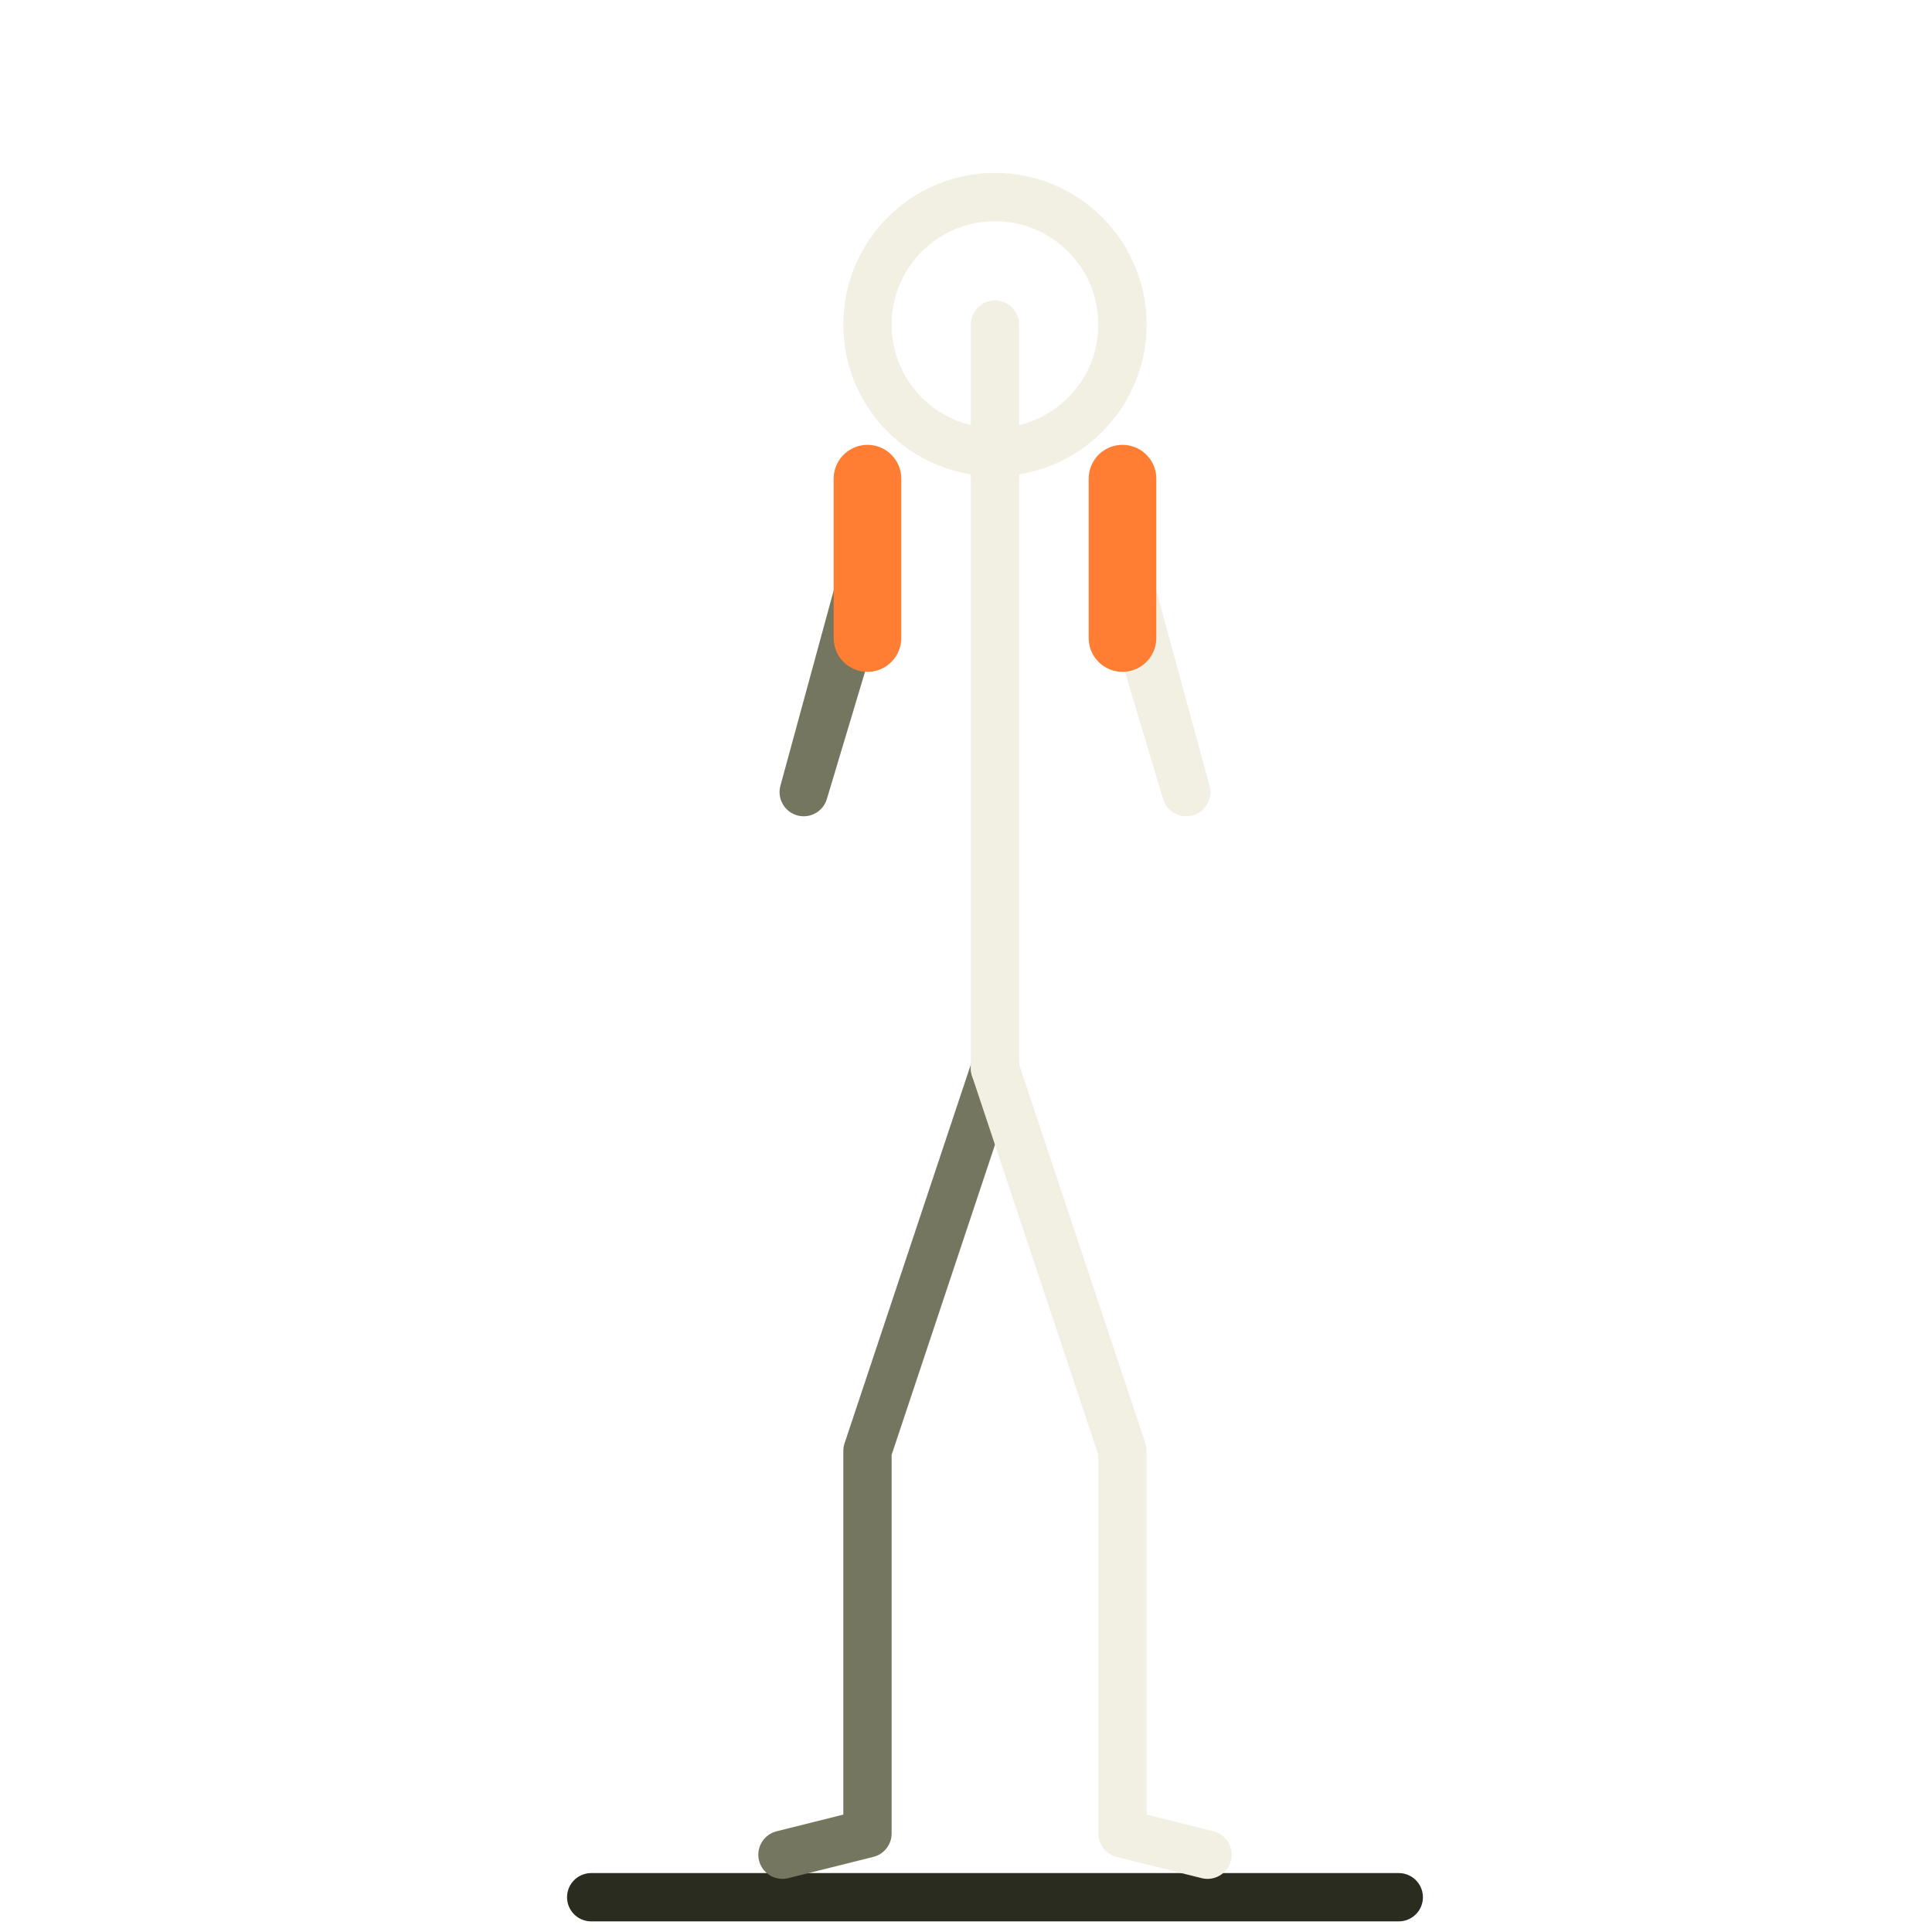
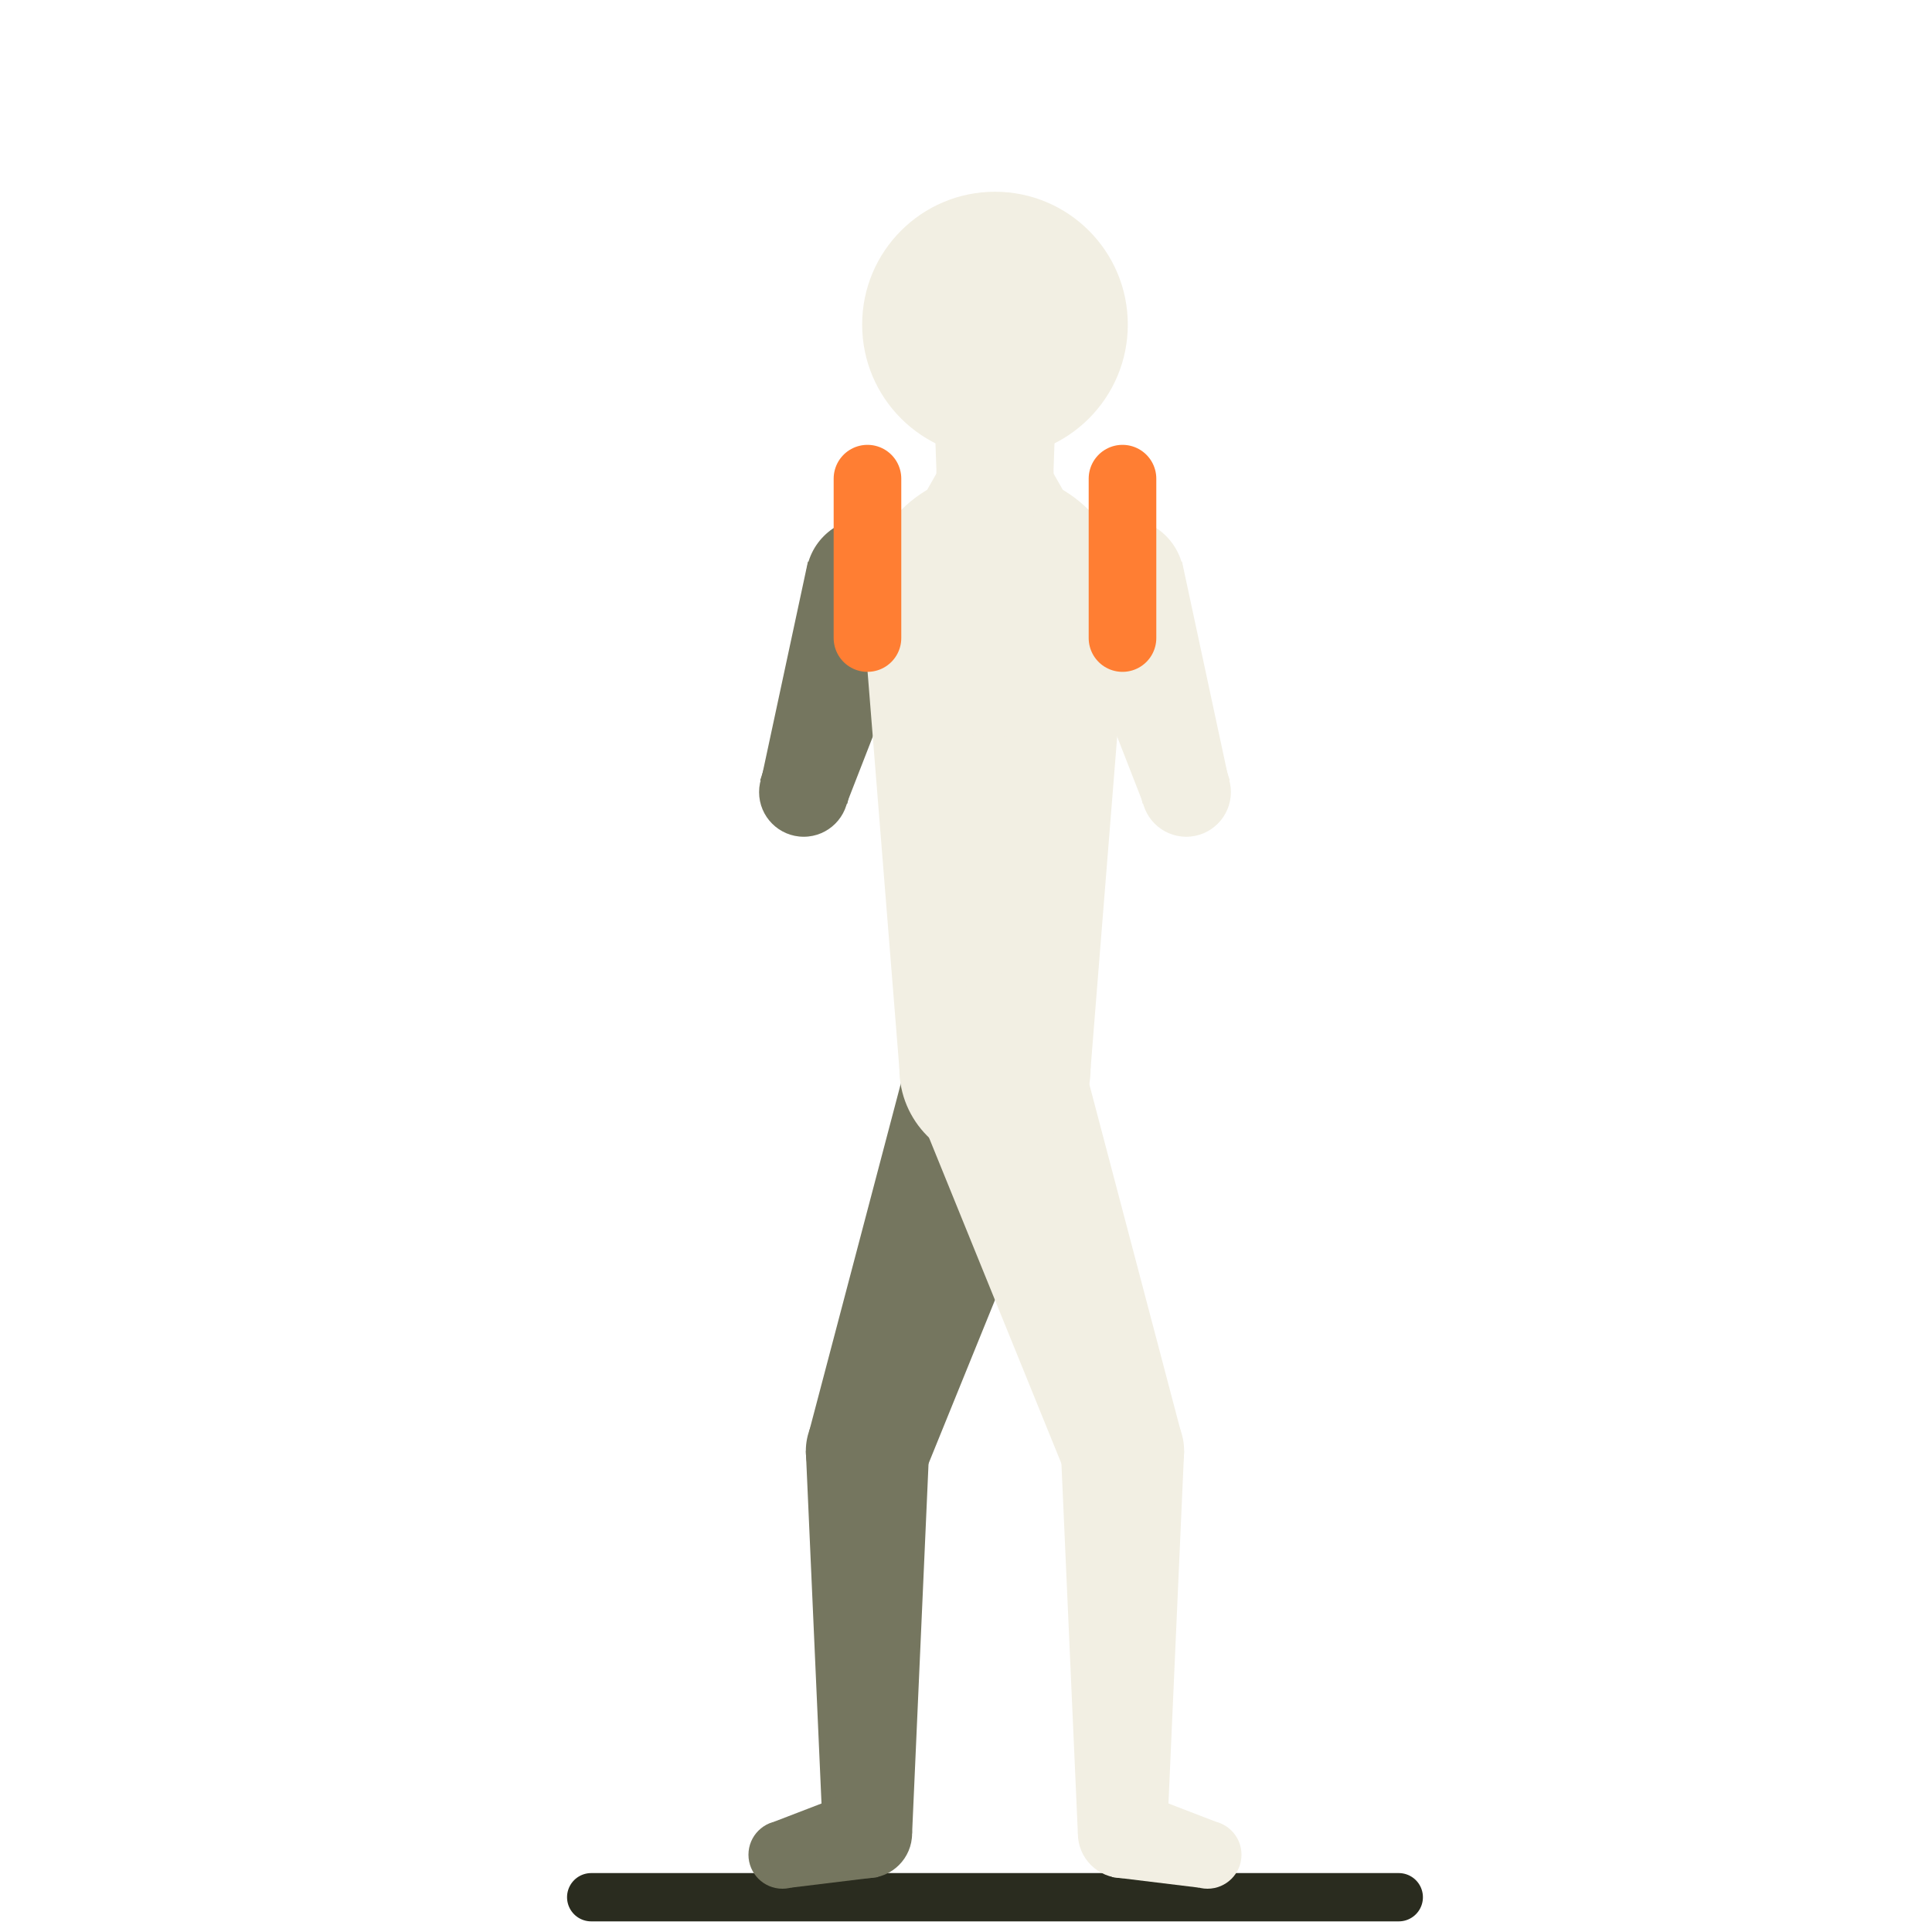
<svg xmlns="http://www.w3.org/2000/svg" viewBox="0 0 200 200" role="img" aria-label="Press Arnold: palmas hacia la cara y giro hasta los brazos estirados (1 de 2)">
  <g transform="translate(-7 -3.8) scale(1.1)">
    <path d="M 62 182 L 138 182" fill="none" stroke="#2a2c1f" stroke-width="5" stroke-linecap="round" vector-effect="non-scaling-stroke" />
-     <path d="M 88 58 L 82 78 L 88 56" fill="none" stroke="#75765f" stroke-width="5" stroke-linecap="round" stroke-linejoin="round" vector-effect="non-scaling-stroke" />
-     <path d="M 100 104 L 88 140 L 88 176 L 80 178" fill="none" stroke="#75765f" stroke-width="5" stroke-linecap="round" stroke-linejoin="round" vector-effect="non-scaling-stroke" />
-     <circle cx="100" cy="34" r="12" fill="none" stroke="#f2efe3" stroke-width="5" vector-effect="non-scaling-stroke" />
-     <path d="M 100 34 L 100 48" fill="none" stroke="#f2efe3" stroke-width="5" stroke-linecap="round" stroke-linejoin="round" vector-effect="non-scaling-stroke" />
-     <path d="M 100 48 L 100 104" fill="none" stroke="#f2efe3" stroke-width="5" stroke-linecap="round" stroke-linejoin="round" vector-effect="non-scaling-stroke" />
-     <path d="M 112 58 L 118 78 L 112 56" fill="none" stroke="#f2efe3" stroke-width="5" stroke-linecap="round" stroke-linejoin="round" vector-effect="non-scaling-stroke" />
-     <path d="M 100 104 L 112 140 L 112 176 L 120 178" fill="none" stroke="#f2efe3" stroke-width="5" stroke-linecap="round" stroke-linejoin="round" vector-effect="non-scaling-stroke" />
+     <path d="M 82.4 56.3 L 78 76.8 L 86 79.2 L 93.6 59.7 Z" fill="#75765f" />
+     <path d="M 86.1 79.1 L 91.1 56.8 L 84.9 55.2 L 77.9 76.9 Z" fill="#75765f" />
+     <circle cx="88" cy="58" r="5.8" fill="#75765f" />
+     <circle cx="82" cy="78" r="4.2" fill="#75765f" />
+     <circle cx="88" cy="56" r="3.2" fill="#75765f" />
+     <path d="M 92.2 101.4 L 82.5 138.2 L 93.5 141.8 L 107.8 106.6 Z" fill="#75765f" />
+     <path d="M 82.2 140 L 83.8 176 L 92.2 176 L 93.8 140 Z" fill="#75765f" />
+     <path d="M 87 171.9 L 79.2 174.9 L 80.8 181.1 L 89 180.1 Z" fill="#75765f" />
+     <circle cx="100" cy="104" r="8.2" fill="#75765f" />
+     <circle cx="88" cy="140" r="5.8" fill="#75765f" />
+     <circle cx="88" cy="176" r="4.2" fill="#75765f" />
+     <circle cx="80" cy="178" r="3.2" fill="#75765f" />
+     <path d="M 94.5 48 L 87.5 60.3 L 112.5 60.3 L 105.5 48 Z" fill="#f2efe3" />
+     <path d="M 87.5 60.3 L 91 104 L 109 104 L 112.5 60.3 Z" fill="#f2efe3" />
+     <circle cx="100" cy="48" r="5.5" fill="#f2efe3" />
+     <circle cx="100" cy="60.3" r="12.5" fill="#f2efe3" />
+     <circle cx="100" cy="104" r="9" fill="#f2efe3" />
+     <path d="M 94 34 L 94.5 48 L 105.5 48 L 106 34 Z" fill="#f2efe3" />
+     <circle cx="100" cy="34" r="6" fill="#f2efe3" />
+     <circle cx="100" cy="48" r="5.5" fill="#f2efe3" />
+     <circle cx="100" cy="34" r="12.5" fill="#f2efe3" />
+     <path d="M 106.4 59.7 L 114 79.2 L 122 76.8 L 117.6 56.3 Z" fill="#f2efe3" />
+     <path d="M 122.1 76.9 L 115.1 55.2 L 108.9 56.8 L 113.9 79.1 Z" fill="#f2efe3" />
+     <circle cx="112" cy="58" r="5.8" fill="#f2efe3" />
+     <circle cx="118" cy="78" r="4.2" fill="#f2efe3" />
+     <circle cx="112" cy="56" r="3.2" fill="#f2efe3" />
+     <path d="M 92.2 106.6 L 106.5 141.8 L 117.5 138.2 L 107.8 101.4 Z" fill="#f2efe3" />
+     <path d="M 106.2 140 L 107.8 176 L 116.2 176 L 117.8 140 Z" fill="#f2efe3" />
+     <path d="M 111 180.1 L 119.2 181.1 L 120.8 174.9 L 113 171.9 Z" fill="#f2efe3" />
+     <circle cx="100" cy="104" r="8.2" fill="#f2efe3" />
+     <circle cx="112" cy="140" r="5.8" fill="#f2efe3" />
+     <circle cx="112" cy="176" r="4.2" fill="#f2efe3" />
+     <circle cx="120" cy="178" r="3.2" fill="#f2efe3" />
    <path d="M 112 48.5 L 112 63.5" fill="none" stroke="#ff7e33" stroke-width="7" stroke-linecap="round" vector-effect="non-scaling-stroke" />
    <path d="M 88 48.5 L 88 63.5" fill="none" stroke="#ff7e33" stroke-width="7" stroke-linecap="round" vector-effect="non-scaling-stroke" />
  </g>
</svg>
